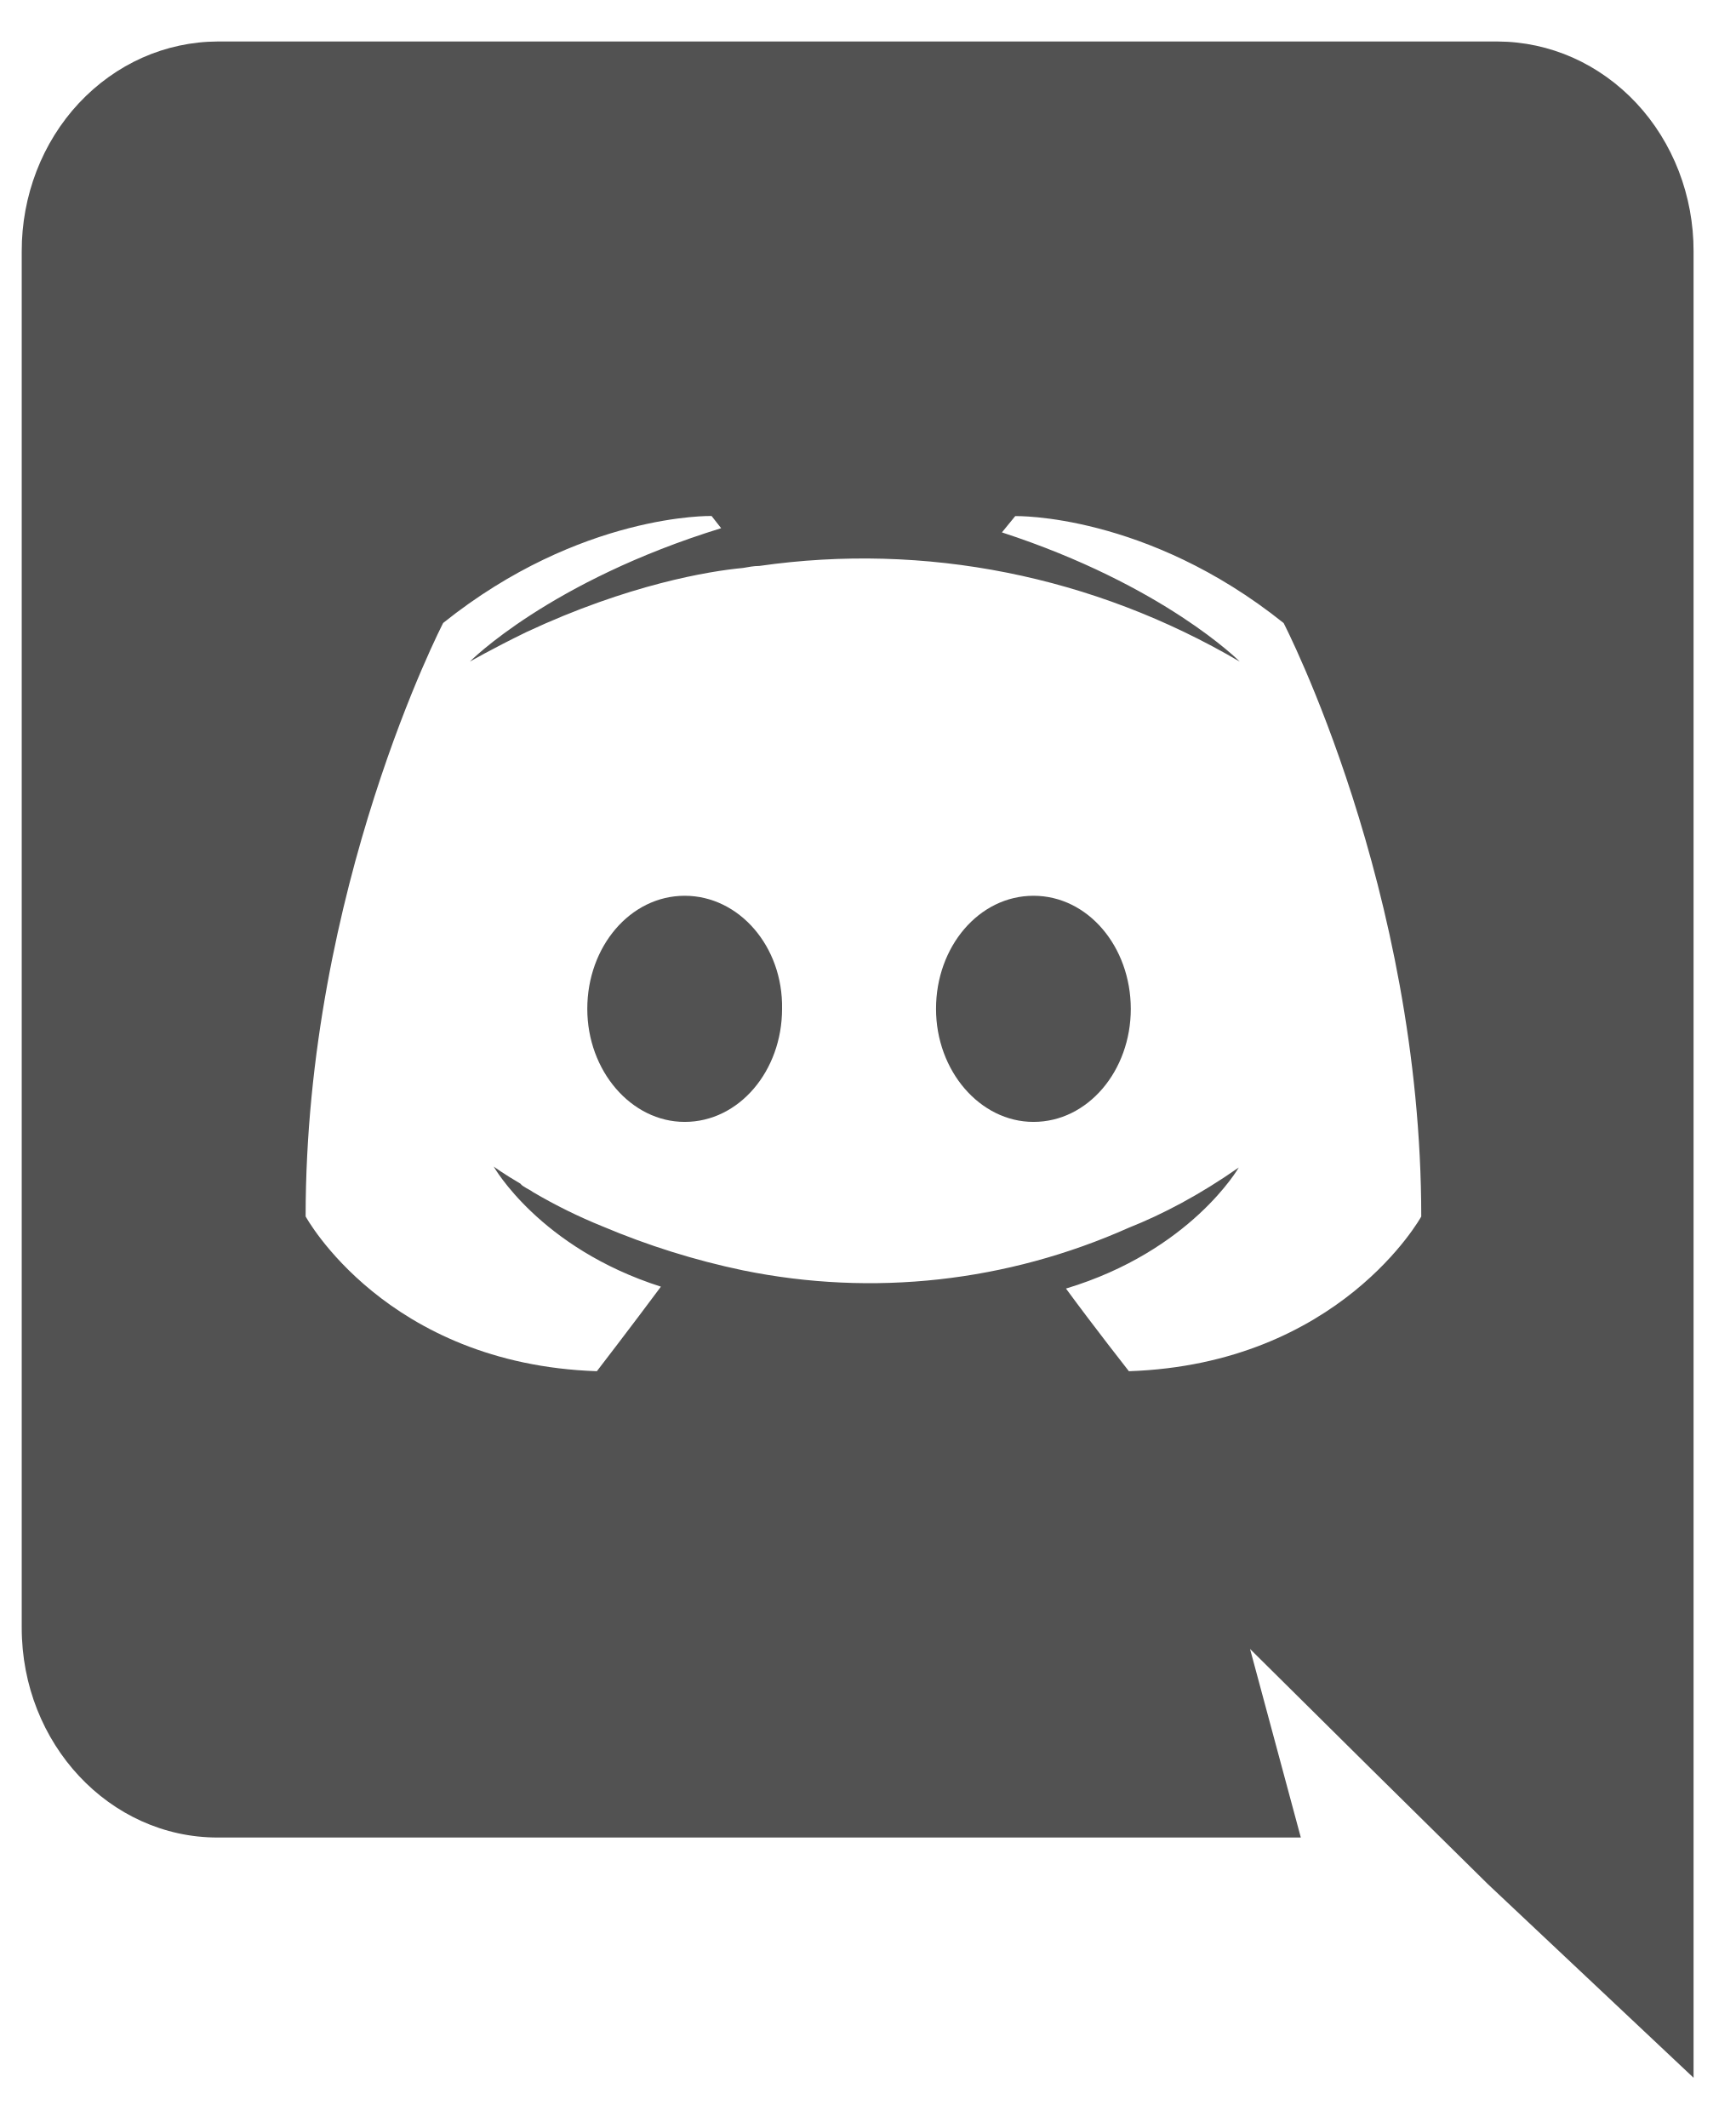
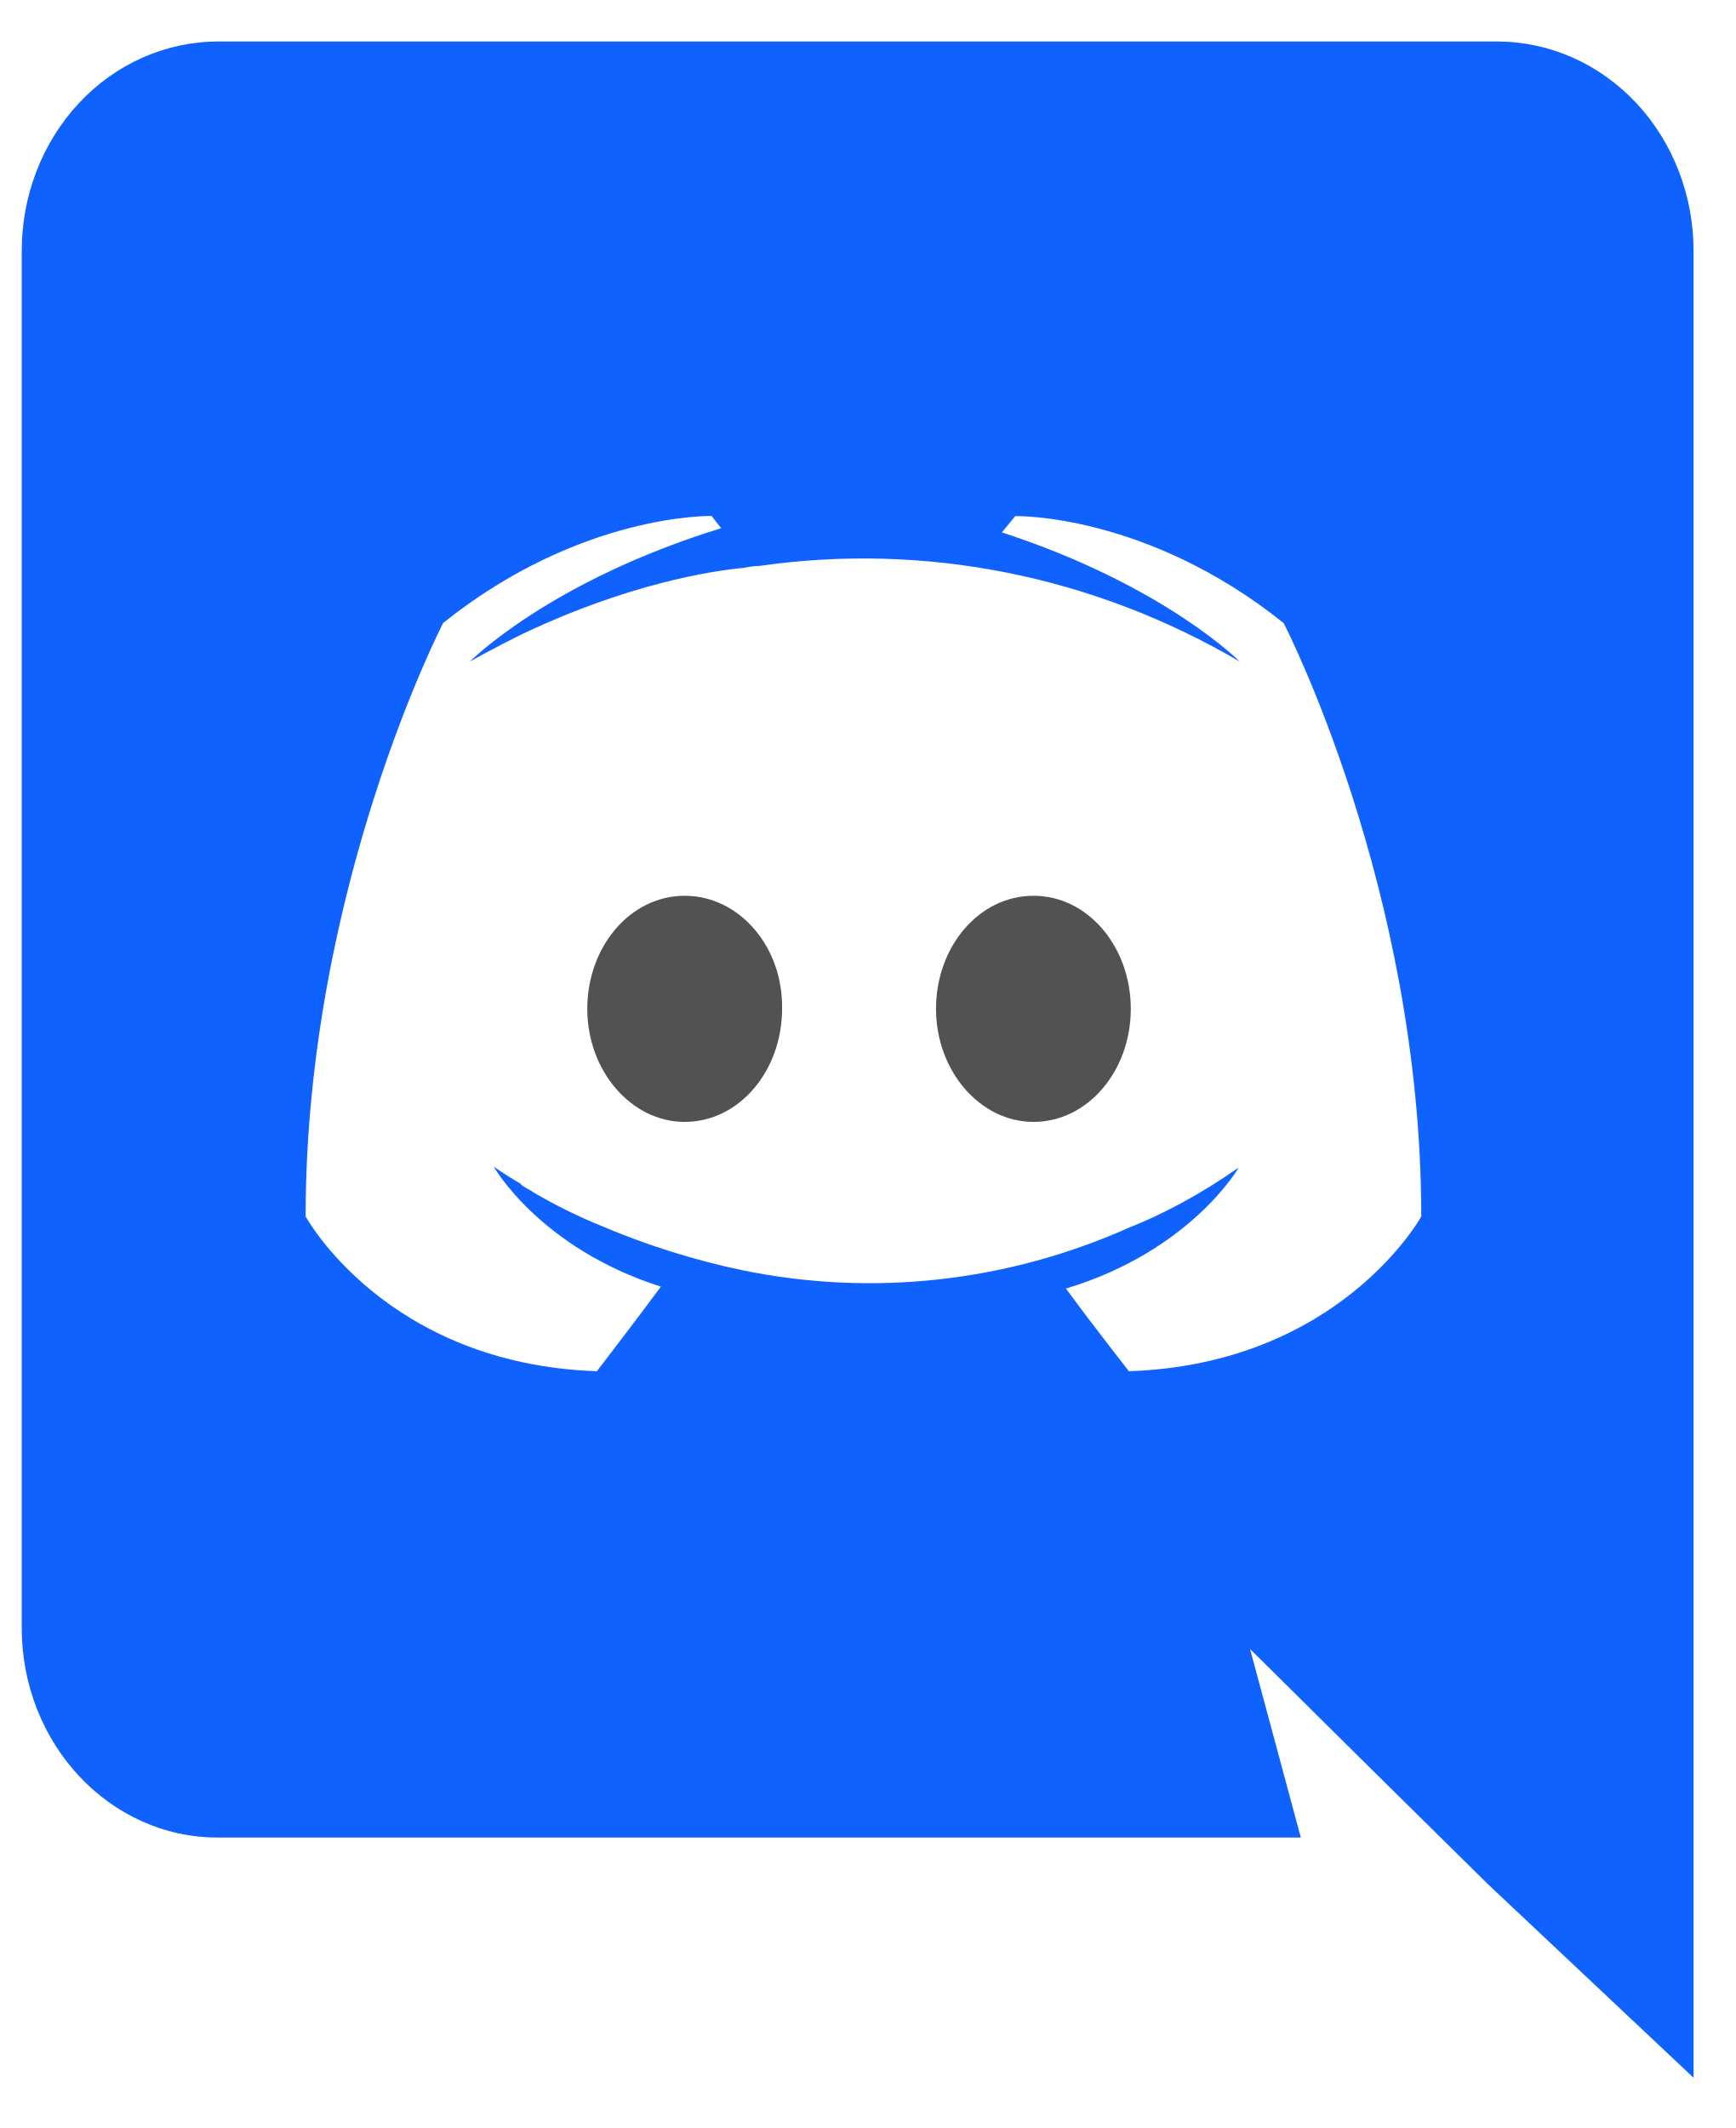
- <svg xmlns="http://www.w3.org/2000/svg" width="31" height="38" viewBox="0 0 31 38" fill="none">
+ <svg xmlns="http://www.w3.org/2000/svg" width="31" height="38" viewBox="0 0 31 38" fill="#0F62FE">
  <path d="M12.23 15.996C11.257 15.996 10.49 16.905 10.49 18.015C10.49 19.122 11.275 20.034 12.23 20.034C13.202 20.034 13.969 19.122 13.969 18.015C13.989 16.903 13.202 15.996 12.23 15.996ZM18.46 15.996C17.486 15.996 16.719 16.905 16.719 18.015C16.719 19.122 17.504 20.034 18.46 20.034C19.431 20.034 20.198 19.122 20.198 18.015C20.196 16.903 19.431 15.996 18.46 15.996Z" fill="#525252" />
-   <path d="M26.752 0.741H3.886C3.425 0.743 2.969 0.841 2.545 1.029C2.12 1.218 1.734 1.495 1.409 1.842C1.084 2.19 0.827 2.603 0.652 3.056C0.477 3.51 0.387 3.996 0.388 4.487V29.067C0.388 31.14 1.958 32.813 3.886 32.813H23.235L22.328 29.446L24.514 31.611L26.578 33.647L30.25 37.103V4.487C30.251 3.996 30.161 3.51 29.986 3.056C29.811 2.603 29.554 2.19 29.229 1.842C28.904 1.495 28.518 1.218 28.093 1.029C27.669 0.841 27.213 0.743 26.752 0.741ZM20.164 24.486C20.164 24.486 19.55 23.705 19.04 23.01C21.274 22.337 22.127 20.848 22.127 20.848C21.427 21.338 20.762 21.686 20.164 21.923C17.987 22.894 15.589 23.159 13.271 22.685C12.414 22.506 11.575 22.243 10.763 21.9C10.335 21.727 9.919 21.522 9.518 21.286C9.466 21.246 9.416 21.23 9.366 21.194C9.339 21.18 9.315 21.161 9.296 21.137C8.988 20.957 8.818 20.831 8.818 20.831C8.818 20.831 9.637 22.285 11.805 22.976C11.293 23.665 10.661 24.486 10.661 24.486C6.891 24.358 5.459 21.722 5.459 21.722C5.459 15.868 7.916 11.124 7.916 11.124C10.373 9.158 12.71 9.214 12.71 9.214L12.881 9.432C9.809 10.379 8.392 11.815 8.392 11.815C8.392 11.815 8.769 11.596 9.4 11.288C11.225 10.435 12.674 10.197 13.272 10.142C13.375 10.125 13.461 10.106 13.563 10.106C16.522 9.681 19.53 10.28 22.145 11.815C22.145 11.815 20.796 10.452 17.896 9.507L18.134 9.216C18.134 9.216 20.473 9.16 22.928 11.126C22.928 11.126 25.386 15.87 25.386 21.724C25.386 21.724 23.936 24.358 20.164 24.486Z" fill="#525252" />
+   <path d="M26.752 0.741H3.886C3.425 0.743 2.969 0.841 2.545 1.029C2.12 1.218 1.734 1.495 1.409 1.842C1.084 2.19 0.827 2.603 0.652 3.056C0.477 3.51 0.387 3.996 0.388 4.487V29.067C0.388 31.14 1.958 32.813 3.886 32.813H23.235L22.328 29.446L24.514 31.611L26.578 33.647L30.25 37.103V4.487C30.251 3.996 30.161 3.51 29.986 3.056C29.811 2.603 29.554 2.19 29.229 1.842C28.904 1.495 28.518 1.218 28.093 1.029C27.669 0.841 27.213 0.743 26.752 0.741ZM20.164 24.486C20.164 24.486 19.55 23.705 19.04 23.01C21.274 22.337 22.127 20.848 22.127 20.848C21.427 21.338 20.762 21.686 20.164 21.923C17.987 22.894 15.589 23.159 13.271 22.685C12.414 22.506 11.575 22.243 10.763 21.9C10.335 21.727 9.919 21.522 9.518 21.286C9.466 21.246 9.416 21.23 9.366 21.194C9.339 21.18 9.315 21.161 9.296 21.137C8.988 20.957 8.818 20.831 8.818 20.831C8.818 20.831 9.637 22.285 11.805 22.976C11.293 23.665 10.661 24.486 10.661 24.486C6.891 24.358 5.459 21.722 5.459 21.722C5.459 15.868 7.916 11.124 7.916 11.124C10.373 9.158 12.71 9.214 12.71 9.214L12.881 9.432C9.809 10.379 8.392 11.815 8.392 11.815C8.392 11.815 8.769 11.596 9.4 11.288C11.225 10.435 12.674 10.197 13.272 10.142C13.375 10.125 13.461 10.106 13.563 10.106C16.522 9.681 19.53 10.28 22.145 11.815C22.145 11.815 20.796 10.452 17.896 9.507L18.134 9.216C18.134 9.216 20.473 9.16 22.928 11.126C22.928 11.126 25.386 15.87 25.386 21.724C25.386 21.724 23.936 24.358 20.164 24.486Z" fill="#0F62FE" />
</svg>
